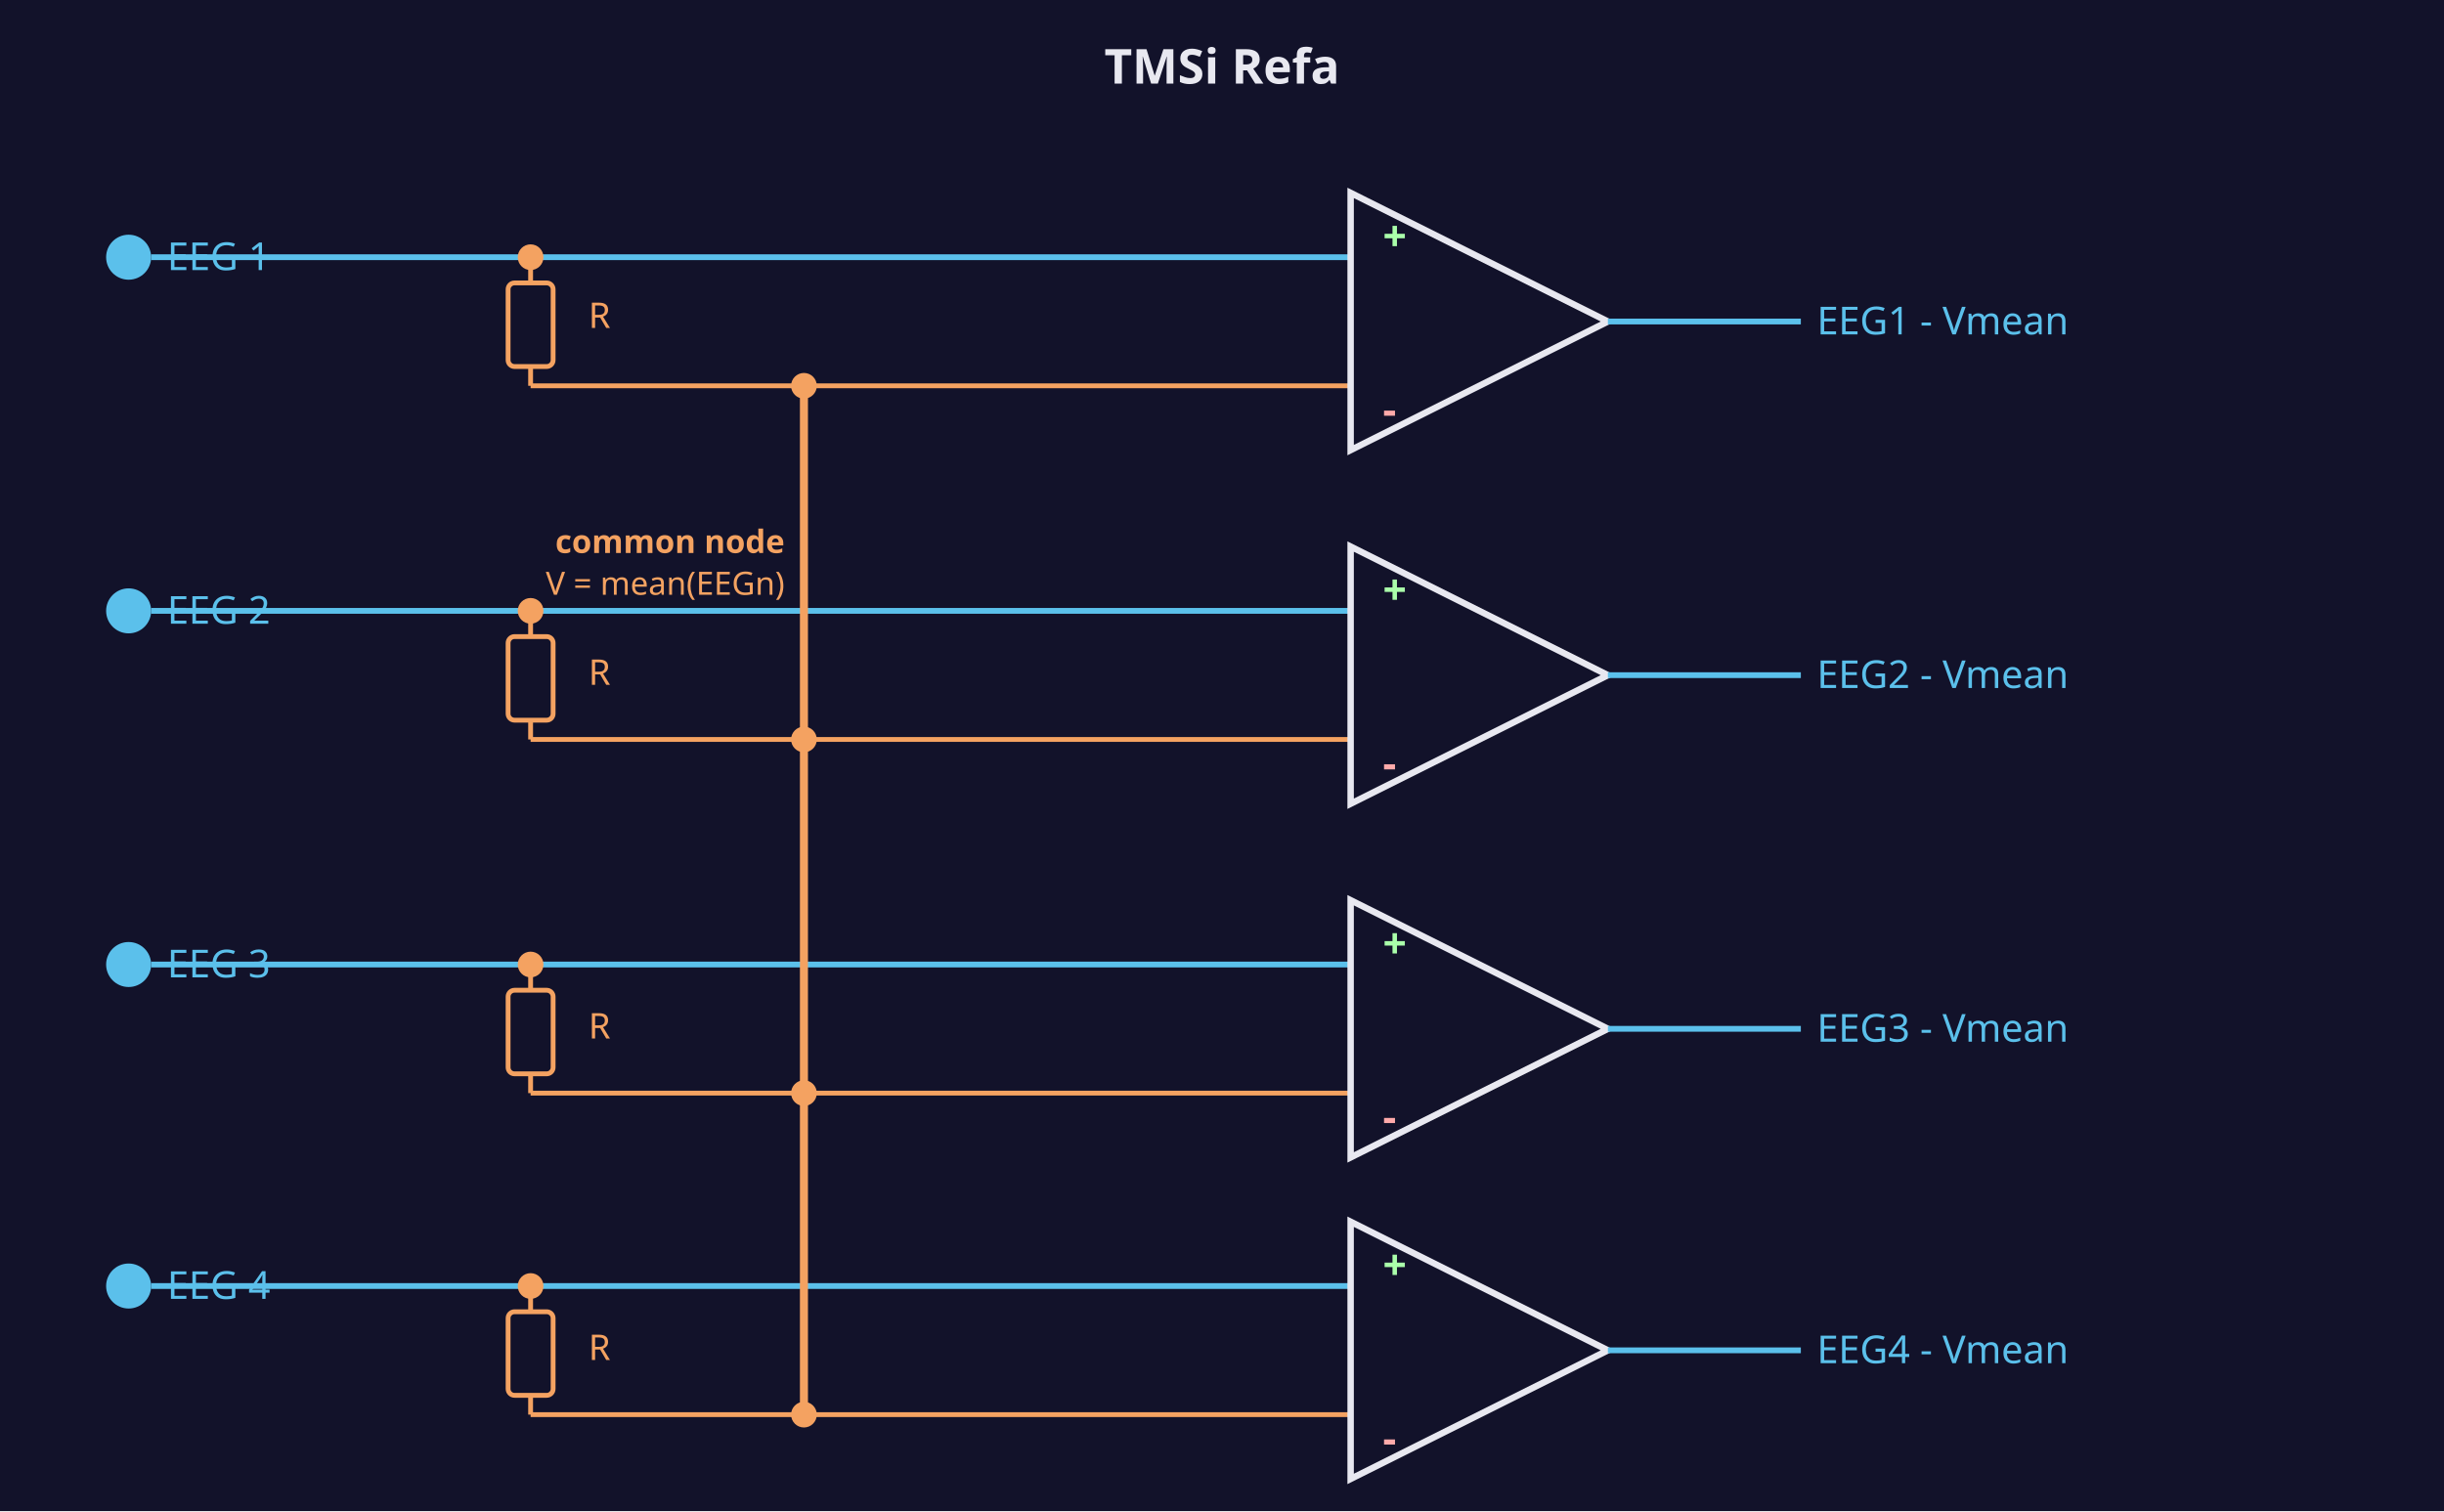
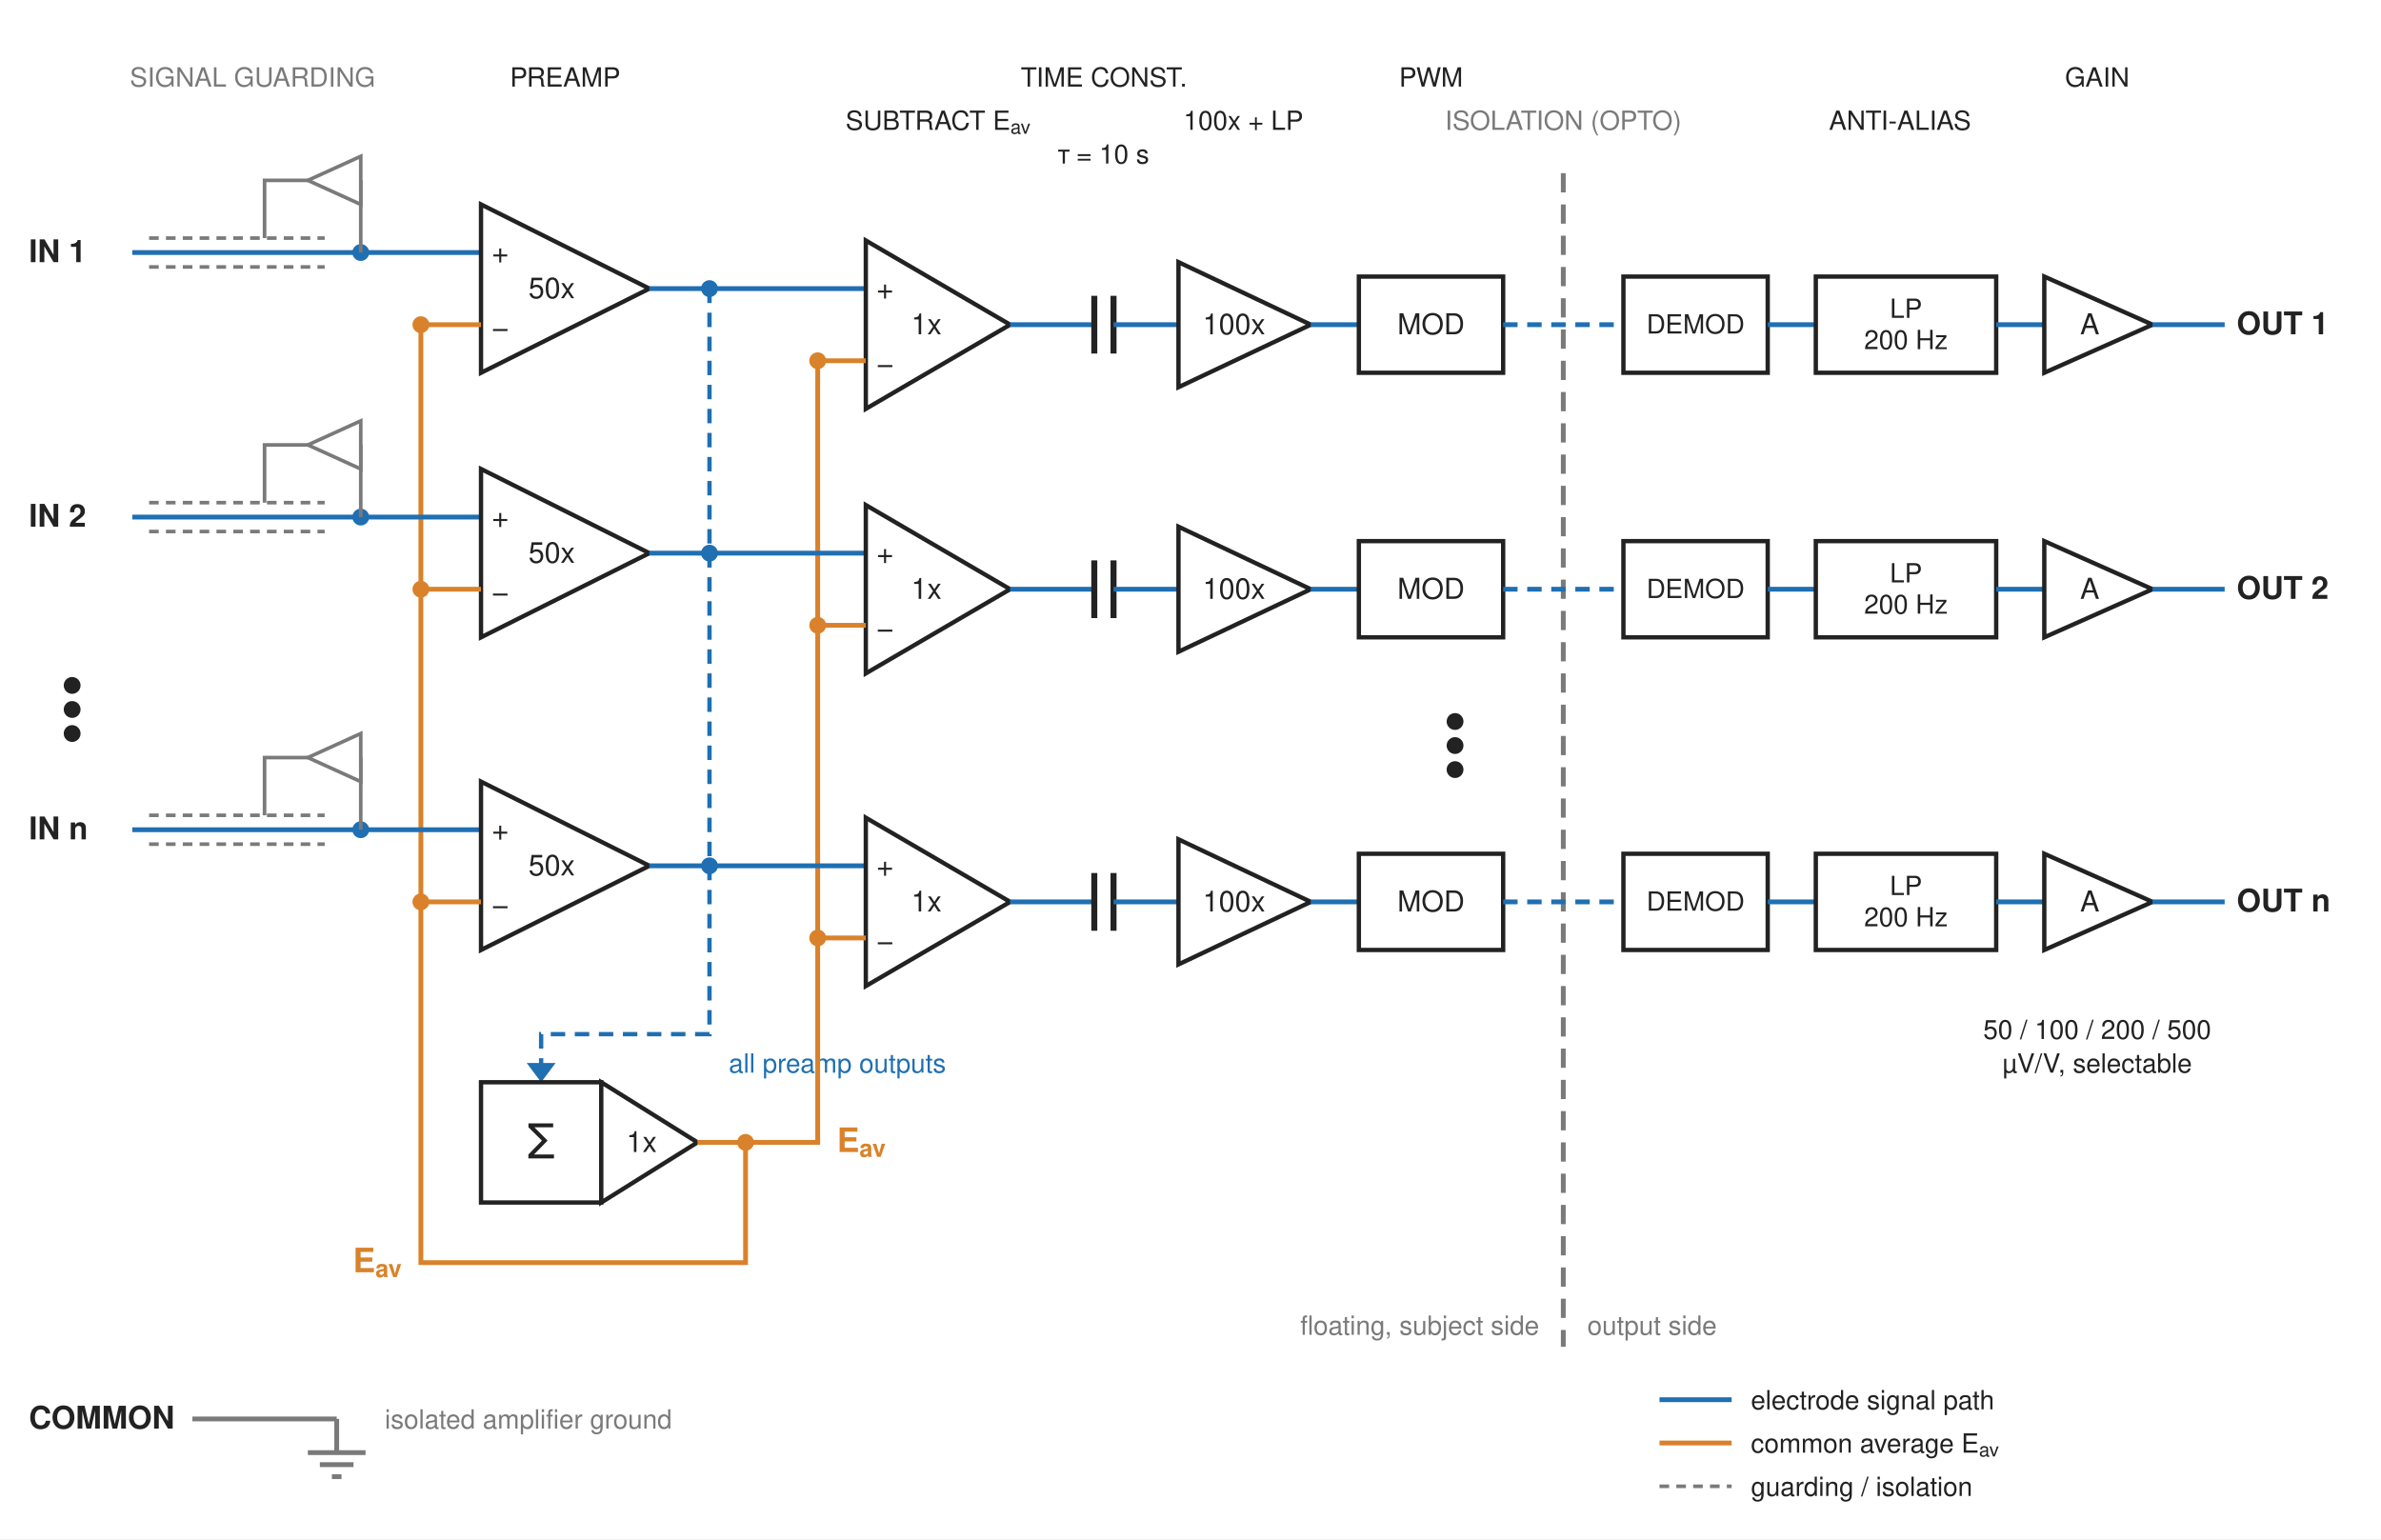
- <svg xmlns="http://www.w3.org/2000/svg" viewBox="0 0 760 470" font-family="'Segoe UI',sans-serif" role="img">
-   <rect width="760" height="470" fill="#12122a" />
-   <text x="380" y="26" text-anchor="middle" fill="#e8e8f0" font-size="15" font-weight="600">TMSi Refa</text>
-   <circle cx="40" cy="80" r="7" fill="#5bc0eb" />
-   <text x="52" y="84" fill="#5bc0eb" font-size="12">EEG 1</text>
-   <line x1="47" y1="80" x2="420" y2="80" stroke="#5bc0eb" stroke-width="1.8" />
-   <circle cx="165" cy="80" r="4" fill="#f4a261" />
-   <line x1="165" y1="80" x2="165" y2="88" stroke="#f4a261" stroke-width="1.5" />
-   <rect x="158" y="88" width="14" height="26" fill="none" stroke="#f4a261" stroke-width="1.5" rx="2" />
-   <line x1="165" y1="114" x2="165" y2="120" stroke="#f4a261" stroke-width="1.5" />
-   <text x="183" y="102" fill="#f4a261" font-size="11">R</text>
-   <line x1="165" y1="120" x2="250" y2="120" stroke="#f4a261" stroke-width="1.5" />
-   <circle cx="250" cy="120" r="4" fill="#f4a261" />
-   <line x1="250" y1="120" x2="420" y2="120" stroke="#f4a261" stroke-width="1.5" />
-   <polygon points="420,60 420,140 500,100" fill="none" stroke="#e8e8f0" stroke-width="2" />
-   <text x="430" y="78" fill="#aaffaa" font-size="13" font-weight="700">+</text>
-   <text x="430" y="132" fill="#ffaaaa" font-size="13" font-weight="700">-</text>
-   <line x1="500" y1="100" x2="560" y2="100" stroke="#5bc0eb" stroke-width="1.8" />
-   <text x="565" y="104" fill="#5bc0eb" font-size="12">EEG1 - Vmean</text>
-   <circle cx="40" cy="190" r="7" fill="#5bc0eb" />
-   <text x="52" y="194" fill="#5bc0eb" font-size="12">EEG 2</text>
-   <line x1="47" y1="190" x2="420" y2="190" stroke="#5bc0eb" stroke-width="1.8" />
-   <circle cx="165" cy="190" r="4" fill="#f4a261" />
-   <line x1="165" y1="190" x2="165" y2="198" stroke="#f4a261" stroke-width="1.5" />
-   <rect x="158" y="198" width="14" height="26" fill="none" stroke="#f4a261" stroke-width="1.5" rx="2" />
-   <line x1="165" y1="224" x2="165" y2="230" stroke="#f4a261" stroke-width="1.5" />
-   <text x="183" y="213" fill="#f4a261" font-size="11">R</text>
-   <line x1="165" y1="230" x2="250" y2="230" stroke="#f4a261" stroke-width="1.5" />
-   <circle cx="250" cy="230" r="4" fill="#f4a261" />
-   <line x1="250" y1="230" x2="420" y2="230" stroke="#f4a261" stroke-width="1.5" />
-   <polygon points="420,170 420,250 500,210" fill="none" stroke="#e8e8f0" stroke-width="2" />
-   <text x="430" y="188" fill="#aaffaa" font-size="13" font-weight="700">+</text>
-   <text x="430" y="242" fill="#ffaaaa" font-size="13" font-weight="700">-</text>
-   <line x1="500" y1="210" x2="560" y2="210" stroke="#5bc0eb" stroke-width="1.8" />
-   <text x="565" y="214" fill="#5bc0eb" font-size="12">EEG2 - Vmean</text>
-   <circle cx="40" cy="300" r="7" fill="#5bc0eb" />
-   <text x="52" y="304" fill="#5bc0eb" font-size="12">EEG 3</text>
-   <line x1="47" y1="300" x2="420" y2="300" stroke="#5bc0eb" stroke-width="1.8" />
-   <circle cx="165" cy="300" r="4" fill="#f4a261" />
-   <line x1="165" y1="300" x2="165" y2="308" stroke="#f4a261" stroke-width="1.5" />
-   <rect x="158" y="308" width="14" height="26" fill="none" stroke="#f4a261" stroke-width="1.5" rx="2" />
-   <line x1="165" y1="334" x2="165" y2="340" stroke="#f4a261" stroke-width="1.5" />
-   <text x="183" y="323" fill="#f4a261" font-size="11">R</text>
-   <line x1="165" y1="340" x2="250" y2="340" stroke="#f4a261" stroke-width="1.5" />
-   <circle cx="250" cy="340" r="4" fill="#f4a261" />
-   <line x1="250" y1="340" x2="420" y2="340" stroke="#f4a261" stroke-width="1.5" />
-   <polygon points="420,280 420,360 500,320" fill="none" stroke="#e8e8f0" stroke-width="2" />
-   <text x="430" y="298" fill="#aaffaa" font-size="13" font-weight="700">+</text>
-   <text x="430" y="352" fill="#ffaaaa" font-size="13" font-weight="700">-</text>
-   <line x1="500" y1="320" x2="560" y2="320" stroke="#5bc0eb" stroke-width="1.8" />
-   <text x="565" y="324" fill="#5bc0eb" font-size="12">EEG3 - Vmean</text>
-   <circle cx="40" cy="400" r="7" fill="#5bc0eb" />
-   <text x="52" y="404" fill="#5bc0eb" font-size="12">EEG 4</text>
-   <line x1="47" y1="400" x2="420" y2="400" stroke="#5bc0eb" stroke-width="1.8" />
-   <circle cx="165" cy="400" r="4" fill="#f4a261" />
-   <line x1="165" y1="400" x2="165" y2="408" stroke="#f4a261" stroke-width="1.5" />
-   <rect x="158" y="408" width="14" height="26" fill="none" stroke="#f4a261" stroke-width="1.5" rx="2" />
-   <line x1="165" y1="434" x2="165" y2="440" stroke="#f4a261" stroke-width="1.5" />
-   <text x="183" y="423" fill="#f4a261" font-size="11">R</text>
-   <line x1="165" y1="440" x2="250" y2="440" stroke="#f4a261" stroke-width="1.5" />
-   <circle cx="250" cy="440" r="4" fill="#f4a261" />
-   <line x1="250" y1="440" x2="420" y2="440" stroke="#f4a261" stroke-width="1.5" />
-   <polygon points="420,380 420,460 500,420" fill="none" stroke="#e8e8f0" stroke-width="2" />
-   <text x="430" y="398" fill="#aaffaa" font-size="13" font-weight="700">+</text>
-   <text x="430" y="452" fill="#ffaaaa" font-size="13" font-weight="700">-</text>
-   <line x1="500" y1="420" x2="560" y2="420" stroke="#5bc0eb" stroke-width="1.8" />
-   <text x="565" y="424" fill="#5bc0eb" font-size="12">EEG4 - Vmean</text>
-   <line x1="250" y1="120" x2="250" y2="440" stroke="#f4a261" stroke-width="2.5" />
-   <text x="244" y="172" text-anchor="end" fill="#f4a261" font-size="10" font-weight="600">common node</text>
-   <text x="244" y="185" text-anchor="end" fill="#f4a261" font-size="10">V = mean(EEGn)</text>
+ <svg xmlns="http://www.w3.org/2000/svg" viewBox="0 0 990 640" width="990" height="640" font-family="Helvetica, Arial, sans-serif" role="img" aria-labelledby="t d">
+   <rect width="990" height="640" fill="#ffffff" />
+   <text x="105" y="36" font-size="11" fill="#7a7a7a" text-anchor="middle" font-weight="normal">SIGNAL GUARDING</text>
+   <text x="235" y="36" font-size="11" fill="#222222" text-anchor="middle" font-weight="normal">PREAMP</text>
+   <text x="390" y="54" font-size="11" fill="#222222" text-anchor="middle" font-weight="normal">SUBTRACT E<tspan baseline-shift="sub" font-size="8">av</tspan>
+   </text>
+   <text x="459" y="36" font-size="11" fill="#222222" text-anchor="middle" font-weight="normal">TIME CONST.</text>
+   <text x="459" y="68" font-size="11" fill="#222222" text-anchor="middle" font-weight="normal">τ = 10 s</text>
+   <text x="517" y="54" font-size="11" fill="#222222" text-anchor="middle" font-weight="normal">100x + LP</text>
+   <text x="595" y="36" font-size="11" fill="#222222" text-anchor="middle" font-weight="normal">PWM</text>
+   <text x="650" y="54" font-size="11" fill="#7a7a7a" text-anchor="middle" font-weight="normal">ISOLATION (OPTO)</text>
+   <text x="790" y="54" font-size="11" fill="#222222" text-anchor="middle" font-weight="normal">ANTI-ALIAS</text>
+   <text x="872" y="36" font-size="11" fill="#222222" text-anchor="middle" font-weight="normal">GAIN</text>
+   <circle cx="30" cy="285" r="3.5" fill="#222222" />
+   <circle cx="605" cy="300" r="3.5" fill="#222222" />
+   <circle cx="30" cy="295" r="3.5" fill="#222222" />
+   <circle cx="605" cy="310" r="3.5" fill="#222222" />
+   <circle cx="30" cy="305" r="3.5" fill="#222222" />
+   <circle cx="605" cy="320" r="3.5" fill="#222222" />
+   <line x1="650" y1="72" x2="650" y2="560" stroke="#7a7a7a" stroke-width="2" stroke-dasharray="8 5" />
+   <text x="640" y="555" font-size="11" fill="#7a7a7a" text-anchor="end" font-weight="normal">floating, subject side</text>
+   <text x="660" y="555" font-size="11" fill="#7a7a7a" text-anchor="start" font-weight="normal">output side</text>
+   <text x="872" y="432" font-size="11" fill="#222222" text-anchor="middle" font-weight="normal">50 / 100 / 200 / 500</text>
+   <text x="872" y="446" font-size="11" fill="#222222" text-anchor="middle" font-weight="normal">µV/V, selectable</text>
+   <text x="12" y="594" font-size="13" fill="#222222" text-anchor="start" font-weight="bold">COMMON</text>
+   <line x1="80" y1="590" x2="140" y2="590" stroke="#7a7a7a" stroke-width="2" />
+   <line x1="140" y1="590" x2="140" y2="604" stroke="#7a7a7a" stroke-width="2" />
+   <line x1="128" y1="604" x2="152" y2="604" stroke="#7a7a7a" stroke-width="2" />
+   <line x1="133" y1="609" x2="147" y2="609" stroke="#7a7a7a" stroke-width="2" />
+   <line x1="138" y1="614" x2="142" y2="614" stroke="#7a7a7a" stroke-width="2" />
+   <text x="160" y="594" font-size="11" fill="#7a7a7a" text-anchor="start" font-weight="normal">isolated amplifier ground</text>
+   <line x1="690" y1="582" x2="720" y2="582" stroke="#1f6fb2" stroke-width="2" />
+   <text x="728" y="586" font-size="11" fill="#222222" text-anchor="start" font-weight="normal">electrode signal path</text>
+   <line x1="690" y1="600" x2="720" y2="600" stroke="#d9822b" stroke-width="2" />
+   <text x="728" y="604" font-size="11" fill="#222222" text-anchor="start" font-weight="normal">common average E<tspan baseline-shift="sub" font-size="8">av</tspan>
+   </text>
+   <line x1="690" y1="618" x2="720" y2="618" stroke="#7a7a7a" stroke-width="1.5" stroke-dasharray="4 3" />
+   <text x="728" y="622" font-size="11" fill="#222222" text-anchor="start" font-weight="normal">guarding / isolation</text>
+   <polyline points="295,120 295,430 225,430 225,444" fill="none" stroke="#1f6fb2" stroke-width="1.8" stroke-dasharray="6 4" />
+   <polygon points="219,442 231,442 225,450" fill="#1f6fb2" />
+   <text x="303" y="446" font-size="11" fill="#1f6fb2" text-anchor="start" font-weight="normal">all preamp outputs</text>
+   <rect x="200" y="450" width="50" height="50" fill="#ffffff" stroke="#222222" stroke-width="1.8" />
+   <text x="225.0" y="481.667" font-size="20" fill="#222222" text-anchor="middle" font-weight="normal">Σ</text>
+   <polygon points="250,450 250,500 290,475" fill="#ffffff" stroke="#222222" stroke-width="1.8" />
+   <text x="266.8" y="479" font-size="12" fill="#222222" text-anchor="middle" font-weight="normal">1x</text>
+   <polyline points="290,475 340,475 340,150" fill="none" stroke="#d9822b" stroke-width="2" />
+   <circle cx="310" cy="475" r="3.5" fill="#d9822b" />
+   <polyline points="310,475 310,525 175,525 175,135" fill="none" stroke="#d9822b" stroke-width="2" />
+   <text x="348" y="479" font-size="14" fill="#d9822b" text-anchor="start" font-weight="bold">E<tspan baseline-shift="sub" font-size="10">av</tspan>
+   </text>
+   <text x="167" y="529" font-size="14" fill="#d9822b" text-anchor="end" font-weight="bold">E<tspan baseline-shift="sub" font-size="10">av</tspan>
+   </text>
+   <text x="12" y="109" font-size="13" fill="#222222" text-anchor="start" font-weight="bold">IN 1</text>
+   <line x1="55" y1="105" x2="200" y2="105" stroke="#1f6fb2" stroke-width="2" />
+   <line x1="62" y1="99" x2="135" y2="99" stroke="#7a7a7a" stroke-width="1.5" stroke-dasharray="4 3" />
+   <line x1="62" y1="111" x2="135" y2="111" stroke="#7a7a7a" stroke-width="1.5" stroke-dasharray="4 3" />
+   <circle cx="150" cy="105" r="3.5" fill="#1f6fb2" />
+   <polyline points="150,105 150,75" fill="none" stroke="#7a7a7a" stroke-width="1.5" />
+   <polygon points="150,65 150,85 128,75" fill="#ffffff" stroke="#7a7a7a" stroke-width="1.5" />
+   <polyline points="128,75 110,75 110,99" fill="none" stroke="#7a7a7a" stroke-width="1.5" />
+   <polygon points="200,85 200,155 270,120" fill="#ffffff" stroke="#222222" stroke-width="1.8" />
+   <text x="229.4" y="124" font-size="12" fill="#222222" text-anchor="middle" font-weight="normal">50x</text>
+   <text x="208" y="109" font-size="12" fill="#222222" text-anchor="middle" font-weight="normal">+</text>
+   <text x="208" y="140" font-size="12" fill="#222222" text-anchor="middle" font-weight="normal">−</text>
+   <line x1="175" y1="135" x2="200" y2="135" stroke="#d9822b" stroke-width="2" />
+   <circle cx="175" cy="135" r="3.5" fill="#d9822b" />
+   <line x1="270" y1="120" x2="360" y2="120" stroke="#1f6fb2" stroke-width="2" />
+   <circle cx="295" cy="120" r="3.5" fill="#1f6fb2" />
+   <polygon points="360,100 360,170 420,135" fill="#ffffff" stroke="#222222" stroke-width="1.8" />
+   <text x="385.2" y="139" font-size="12" fill="#222222" text-anchor="middle" font-weight="normal">1x</text>
+   <text x="368" y="124" font-size="12" fill="#222222" text-anchor="middle" font-weight="normal">+</text>
+   <text x="368" y="155" font-size="12" fill="#222222" text-anchor="middle" font-weight="normal">−</text>
+   <line x1="340" y1="150" x2="360" y2="150" stroke="#d9822b" stroke-width="2" />
+   <circle cx="340" cy="150" r="3.5" fill="#d9822b" />
+   <line x1="420" y1="135" x2="455" y2="135" stroke="#1f6fb2" stroke-width="2" />
+   <line x1="455" y1="123" x2="455" y2="147" stroke="#222222" stroke-width="2.5" />
+   <line x1="463" y1="123" x2="463" y2="147" stroke="#222222" stroke-width="2.5" />
+   <line x1="463" y1="135" x2="490" y2="135" stroke="#1f6fb2" stroke-width="2" />
+   <polygon points="490,109 490,161 545,135" fill="#ffffff" stroke="#222222" stroke-width="1.8" />
+   <text x="513.1" y="139" font-size="12" fill="#222222" text-anchor="middle" font-weight="normal">100x</text>
+   <line x1="545" y1="135" x2="565" y2="135" stroke="#1f6fb2" stroke-width="2" />
+   <rect x="565" y="115" width="60" height="40" fill="#ffffff" stroke="#222222" stroke-width="1.8" />
+   <text x="595.0" y="139.0" font-size="12" fill="#222222" text-anchor="middle" font-weight="normal">MOD</text>
+   <line x1="625" y1="135" x2="675" y2="135" stroke="#1f6fb2" stroke-width="2" stroke-dasharray="6 4" />
+   <rect x="675" y="115" width="60" height="40" fill="#ffffff" stroke="#222222" stroke-width="1.8" />
+   <text x="705.0" y="138.667" font-size="11" fill="#222222" text-anchor="middle" font-weight="normal">DEMOD</text>
+   <line x1="735" y1="135" x2="755" y2="135" stroke="#1f6fb2" stroke-width="2" />
+   <rect x="755" y="115" width="75" height="40" fill="#ffffff" stroke="#222222" stroke-width="1.8" />
+   <text x="792.5" y="132.167" font-size="11" fill="#222222" text-anchor="middle" font-weight="normal">LP</text>
+   <text x="792.5" y="145.167" font-size="11" fill="#222222" text-anchor="middle" font-weight="normal">200 Hz</text>
+   <line x1="830" y1="135" x2="850" y2="135" stroke="#1f6fb2" stroke-width="2" />
+   <polygon points="850,115 850,155 895,135" fill="#ffffff" stroke="#222222" stroke-width="1.8" />
+   <text x="868.9" y="139" font-size="12" fill="#222222" text-anchor="middle" font-weight="normal">A</text>
+   <line x1="895" y1="135" x2="925" y2="135" stroke="#1f6fb2" stroke-width="2" />
+   <text x="930" y="139" font-size="13" fill="#222222" text-anchor="start" font-weight="bold">OUT 1</text>
+   <text x="12" y="219" font-size="13" fill="#222222" text-anchor="start" font-weight="bold">IN 2</text>
+   <line x1="55" y1="215" x2="200" y2="215" stroke="#1f6fb2" stroke-width="2" />
+   <line x1="62" y1="209" x2="135" y2="209" stroke="#7a7a7a" stroke-width="1.5" stroke-dasharray="4 3" />
+   <line x1="62" y1="221" x2="135" y2="221" stroke="#7a7a7a" stroke-width="1.5" stroke-dasharray="4 3" />
+   <circle cx="150" cy="215" r="3.5" fill="#1f6fb2" />
+   <polyline points="150,215 150,185" fill="none" stroke="#7a7a7a" stroke-width="1.5" />
+   <polygon points="150,175 150,195 128,185" fill="#ffffff" stroke="#7a7a7a" stroke-width="1.5" />
+   <polyline points="128,185 110,185 110,209" fill="none" stroke="#7a7a7a" stroke-width="1.5" />
+   <polygon points="200,195 200,265 270,230" fill="#ffffff" stroke="#222222" stroke-width="1.8" />
+   <text x="229.4" y="234" font-size="12" fill="#222222" text-anchor="middle" font-weight="normal">50x</text>
+   <text x="208" y="219" font-size="12" fill="#222222" text-anchor="middle" font-weight="normal">+</text>
+   <text x="208" y="250" font-size="12" fill="#222222" text-anchor="middle" font-weight="normal">−</text>
+   <line x1="175" y1="245" x2="200" y2="245" stroke="#d9822b" stroke-width="2" />
+   <circle cx="175" cy="245" r="3.5" fill="#d9822b" />
+   <line x1="270" y1="230" x2="360" y2="230" stroke="#1f6fb2" stroke-width="2" />
+   <circle cx="295" cy="230" r="3.5" fill="#1f6fb2" />
+   <polygon points="360,210 360,280 420,245" fill="#ffffff" stroke="#222222" stroke-width="1.8" />
+   <text x="385.2" y="249" font-size="12" fill="#222222" text-anchor="middle" font-weight="normal">1x</text>
+   <text x="368" y="234" font-size="12" fill="#222222" text-anchor="middle" font-weight="normal">+</text>
+   <text x="368" y="265" font-size="12" fill="#222222" text-anchor="middle" font-weight="normal">−</text>
+   <line x1="340" y1="260" x2="360" y2="260" stroke="#d9822b" stroke-width="2" />
+   <circle cx="340" cy="260" r="3.5" fill="#d9822b" />
+   <line x1="420" y1="245" x2="455" y2="245" stroke="#1f6fb2" stroke-width="2" />
+   <line x1="455" y1="233" x2="455" y2="257" stroke="#222222" stroke-width="2.5" />
+   <line x1="463" y1="233" x2="463" y2="257" stroke="#222222" stroke-width="2.5" />
+   <line x1="463" y1="245" x2="490" y2="245" stroke="#1f6fb2" stroke-width="2" />
+   <polygon points="490,219 490,271 545,245" fill="#ffffff" stroke="#222222" stroke-width="1.8" />
+   <text x="513.1" y="249" font-size="12" fill="#222222" text-anchor="middle" font-weight="normal">100x</text>
+   <line x1="545" y1="245" x2="565" y2="245" stroke="#1f6fb2" stroke-width="2" />
+   <rect x="565" y="225" width="60" height="40" fill="#ffffff" stroke="#222222" stroke-width="1.8" />
+   <text x="595.0" y="249.0" font-size="12" fill="#222222" text-anchor="middle" font-weight="normal">MOD</text>
+   <line x1="625" y1="245" x2="675" y2="245" stroke="#1f6fb2" stroke-width="2" stroke-dasharray="6 4" />
+   <rect x="675" y="225" width="60" height="40" fill="#ffffff" stroke="#222222" stroke-width="1.8" />
+   <text x="705.0" y="248.667" font-size="11" fill="#222222" text-anchor="middle" font-weight="normal">DEMOD</text>
+   <line x1="735" y1="245" x2="755" y2="245" stroke="#1f6fb2" stroke-width="2" />
+   <rect x="755" y="225" width="75" height="40" fill="#ffffff" stroke="#222222" stroke-width="1.8" />
+   <text x="792.5" y="242.167" font-size="11" fill="#222222" text-anchor="middle" font-weight="normal">LP</text>
+   <text x="792.5" y="255.167" font-size="11" fill="#222222" text-anchor="middle" font-weight="normal">200 Hz</text>
+   <line x1="830" y1="245" x2="850" y2="245" stroke="#1f6fb2" stroke-width="2" />
+   <polygon points="850,225 850,265 895,245" fill="#ffffff" stroke="#222222" stroke-width="1.8" />
+   <text x="868.9" y="249" font-size="12" fill="#222222" text-anchor="middle" font-weight="normal">A</text>
+   <line x1="895" y1="245" x2="925" y2="245" stroke="#1f6fb2" stroke-width="2" />
+   <text x="930" y="249" font-size="13" fill="#222222" text-anchor="start" font-weight="bold">OUT 2</text>
+   <text x="12" y="349" font-size="13" fill="#222222" text-anchor="start" font-weight="bold">IN n</text>
+   <line x1="55" y1="345" x2="200" y2="345" stroke="#1f6fb2" stroke-width="2" />
+   <line x1="62" y1="339" x2="135" y2="339" stroke="#7a7a7a" stroke-width="1.5" stroke-dasharray="4 3" />
+   <line x1="62" y1="351" x2="135" y2="351" stroke="#7a7a7a" stroke-width="1.5" stroke-dasharray="4 3" />
+   <circle cx="150" cy="345" r="3.5" fill="#1f6fb2" />
+   <polyline points="150,345 150,315" fill="none" stroke="#7a7a7a" stroke-width="1.5" />
+   <polygon points="150,305 150,325 128,315" fill="#ffffff" stroke="#7a7a7a" stroke-width="1.5" />
+   <polyline points="128,315 110,315 110,339" fill="none" stroke="#7a7a7a" stroke-width="1.5" />
+   <polygon points="200,325 200,395 270,360" fill="#ffffff" stroke="#222222" stroke-width="1.8" />
+   <text x="229.4" y="364" font-size="12" fill="#222222" text-anchor="middle" font-weight="normal">50x</text>
+   <text x="208" y="349" font-size="12" fill="#222222" text-anchor="middle" font-weight="normal">+</text>
+   <text x="208" y="380" font-size="12" fill="#222222" text-anchor="middle" font-weight="normal">−</text>
+   <line x1="175" y1="375" x2="200" y2="375" stroke="#d9822b" stroke-width="2" />
+   <circle cx="175" cy="375" r="3.5" fill="#d9822b" />
+   <line x1="270" y1="360" x2="360" y2="360" stroke="#1f6fb2" stroke-width="2" />
+   <circle cx="295" cy="360" r="3.5" fill="#1f6fb2" />
+   <polygon points="360,340 360,410 420,375" fill="#ffffff" stroke="#222222" stroke-width="1.8" />
+   <text x="385.2" y="379" font-size="12" fill="#222222" text-anchor="middle" font-weight="normal">1x</text>
+   <text x="368" y="364" font-size="12" fill="#222222" text-anchor="middle" font-weight="normal">+</text>
+   <text x="368" y="395" font-size="12" fill="#222222" text-anchor="middle" font-weight="normal">−</text>
+   <line x1="340" y1="390" x2="360" y2="390" stroke="#d9822b" stroke-width="2" />
+   <circle cx="340" cy="390" r="3.5" fill="#d9822b" />
+   <line x1="420" y1="375" x2="455" y2="375" stroke="#1f6fb2" stroke-width="2" />
+   <line x1="455" y1="363" x2="455" y2="387" stroke="#222222" stroke-width="2.5" />
+   <line x1="463" y1="363" x2="463" y2="387" stroke="#222222" stroke-width="2.5" />
+   <line x1="463" y1="375" x2="490" y2="375" stroke="#1f6fb2" stroke-width="2" />
+   <polygon points="490,349 490,401 545,375" fill="#ffffff" stroke="#222222" stroke-width="1.8" />
+   <text x="513.1" y="379" font-size="12" fill="#222222" text-anchor="middle" font-weight="normal">100x</text>
+   <line x1="545" y1="375" x2="565" y2="375" stroke="#1f6fb2" stroke-width="2" />
+   <rect x="565" y="355" width="60" height="40" fill="#ffffff" stroke="#222222" stroke-width="1.8" />
+   <text x="595.0" y="379.0" font-size="12" fill="#222222" text-anchor="middle" font-weight="normal">MOD</text>
+   <line x1="625" y1="375" x2="675" y2="375" stroke="#1f6fb2" stroke-width="2" stroke-dasharray="6 4" />
+   <rect x="675" y="355" width="60" height="40" fill="#ffffff" stroke="#222222" stroke-width="1.8" />
+   <text x="705.0" y="378.667" font-size="11" fill="#222222" text-anchor="middle" font-weight="normal">DEMOD</text>
+   <line x1="735" y1="375" x2="755" y2="375" stroke="#1f6fb2" stroke-width="2" />
+   <rect x="755" y="355" width="75" height="40" fill="#ffffff" stroke="#222222" stroke-width="1.8" />
+   <text x="792.5" y="372.167" font-size="11" fill="#222222" text-anchor="middle" font-weight="normal">LP</text>
+   <text x="792.5" y="385.167" font-size="11" fill="#222222" text-anchor="middle" font-weight="normal">200 Hz</text>
+   <line x1="830" y1="375" x2="850" y2="375" stroke="#1f6fb2" stroke-width="2" />
+   <polygon points="850,355 850,395 895,375" fill="#ffffff" stroke="#222222" stroke-width="1.8" />
+   <text x="868.9" y="379" font-size="12" fill="#222222" text-anchor="middle" font-weight="normal">A</text>
+   <line x1="895" y1="375" x2="925" y2="375" stroke="#1f6fb2" stroke-width="2" />
+   <text x="930" y="379" font-size="13" fill="#222222" text-anchor="start" font-weight="bold">OUT n</text>
</svg>
